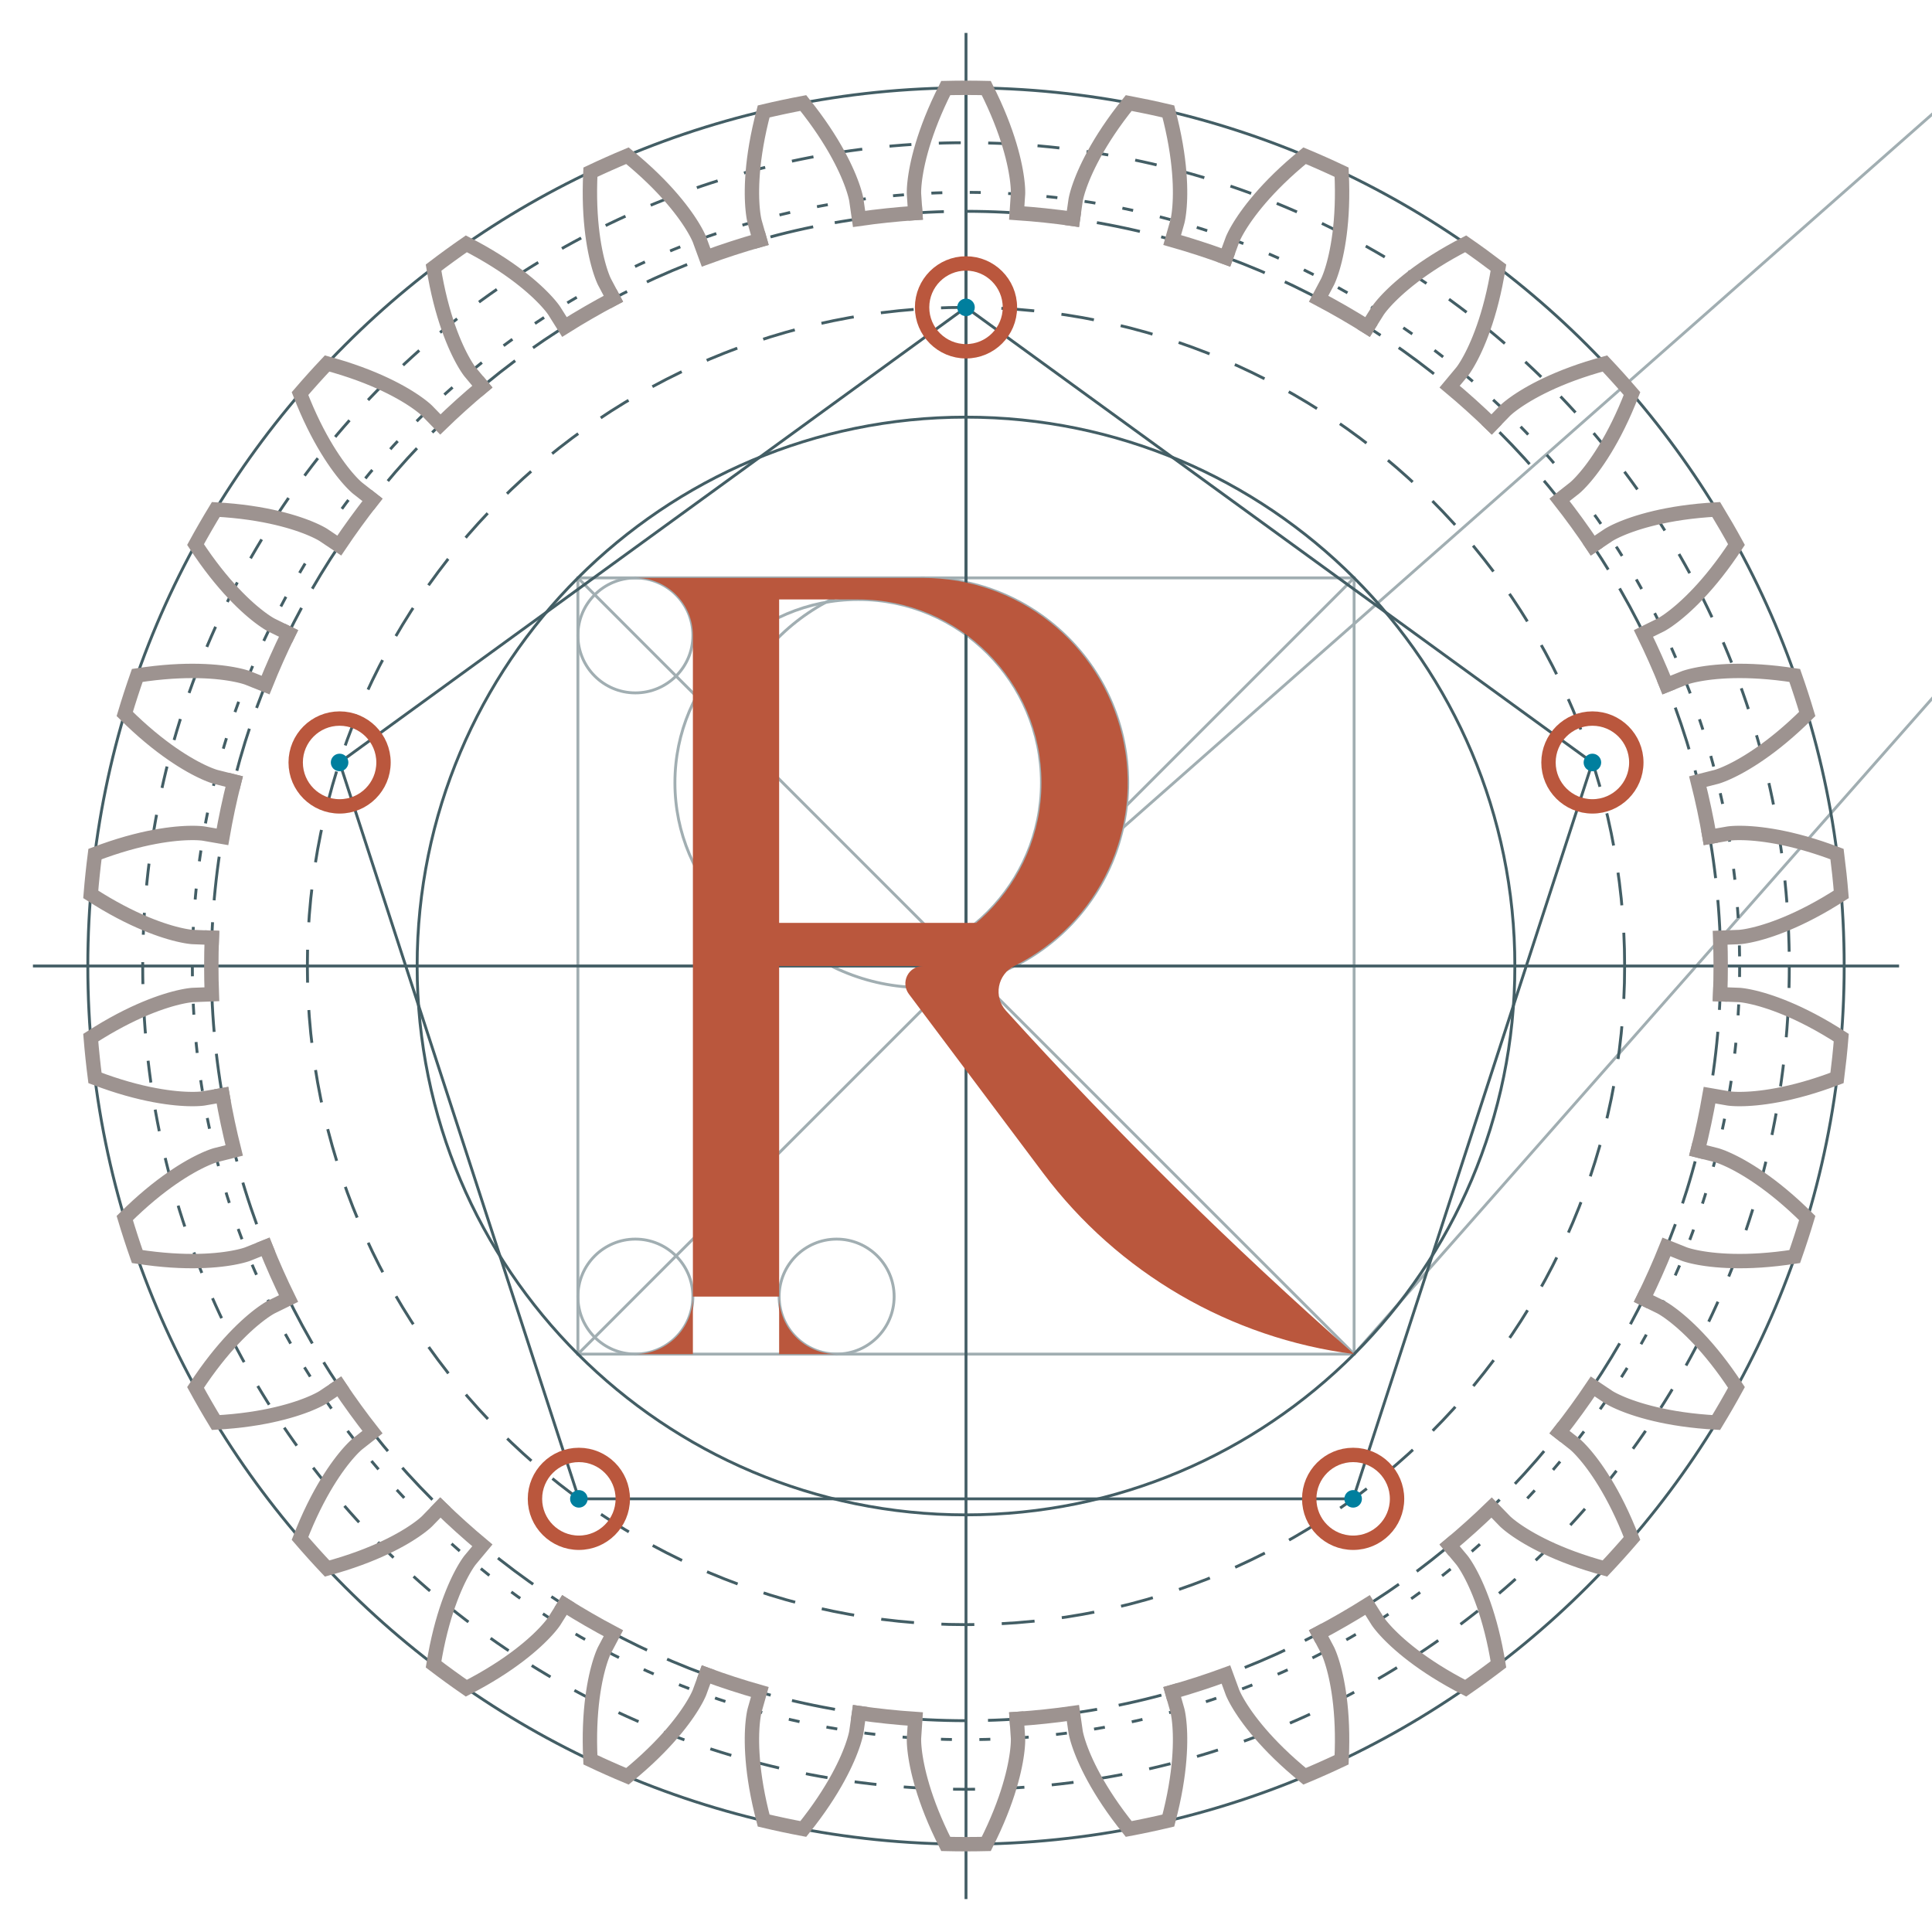
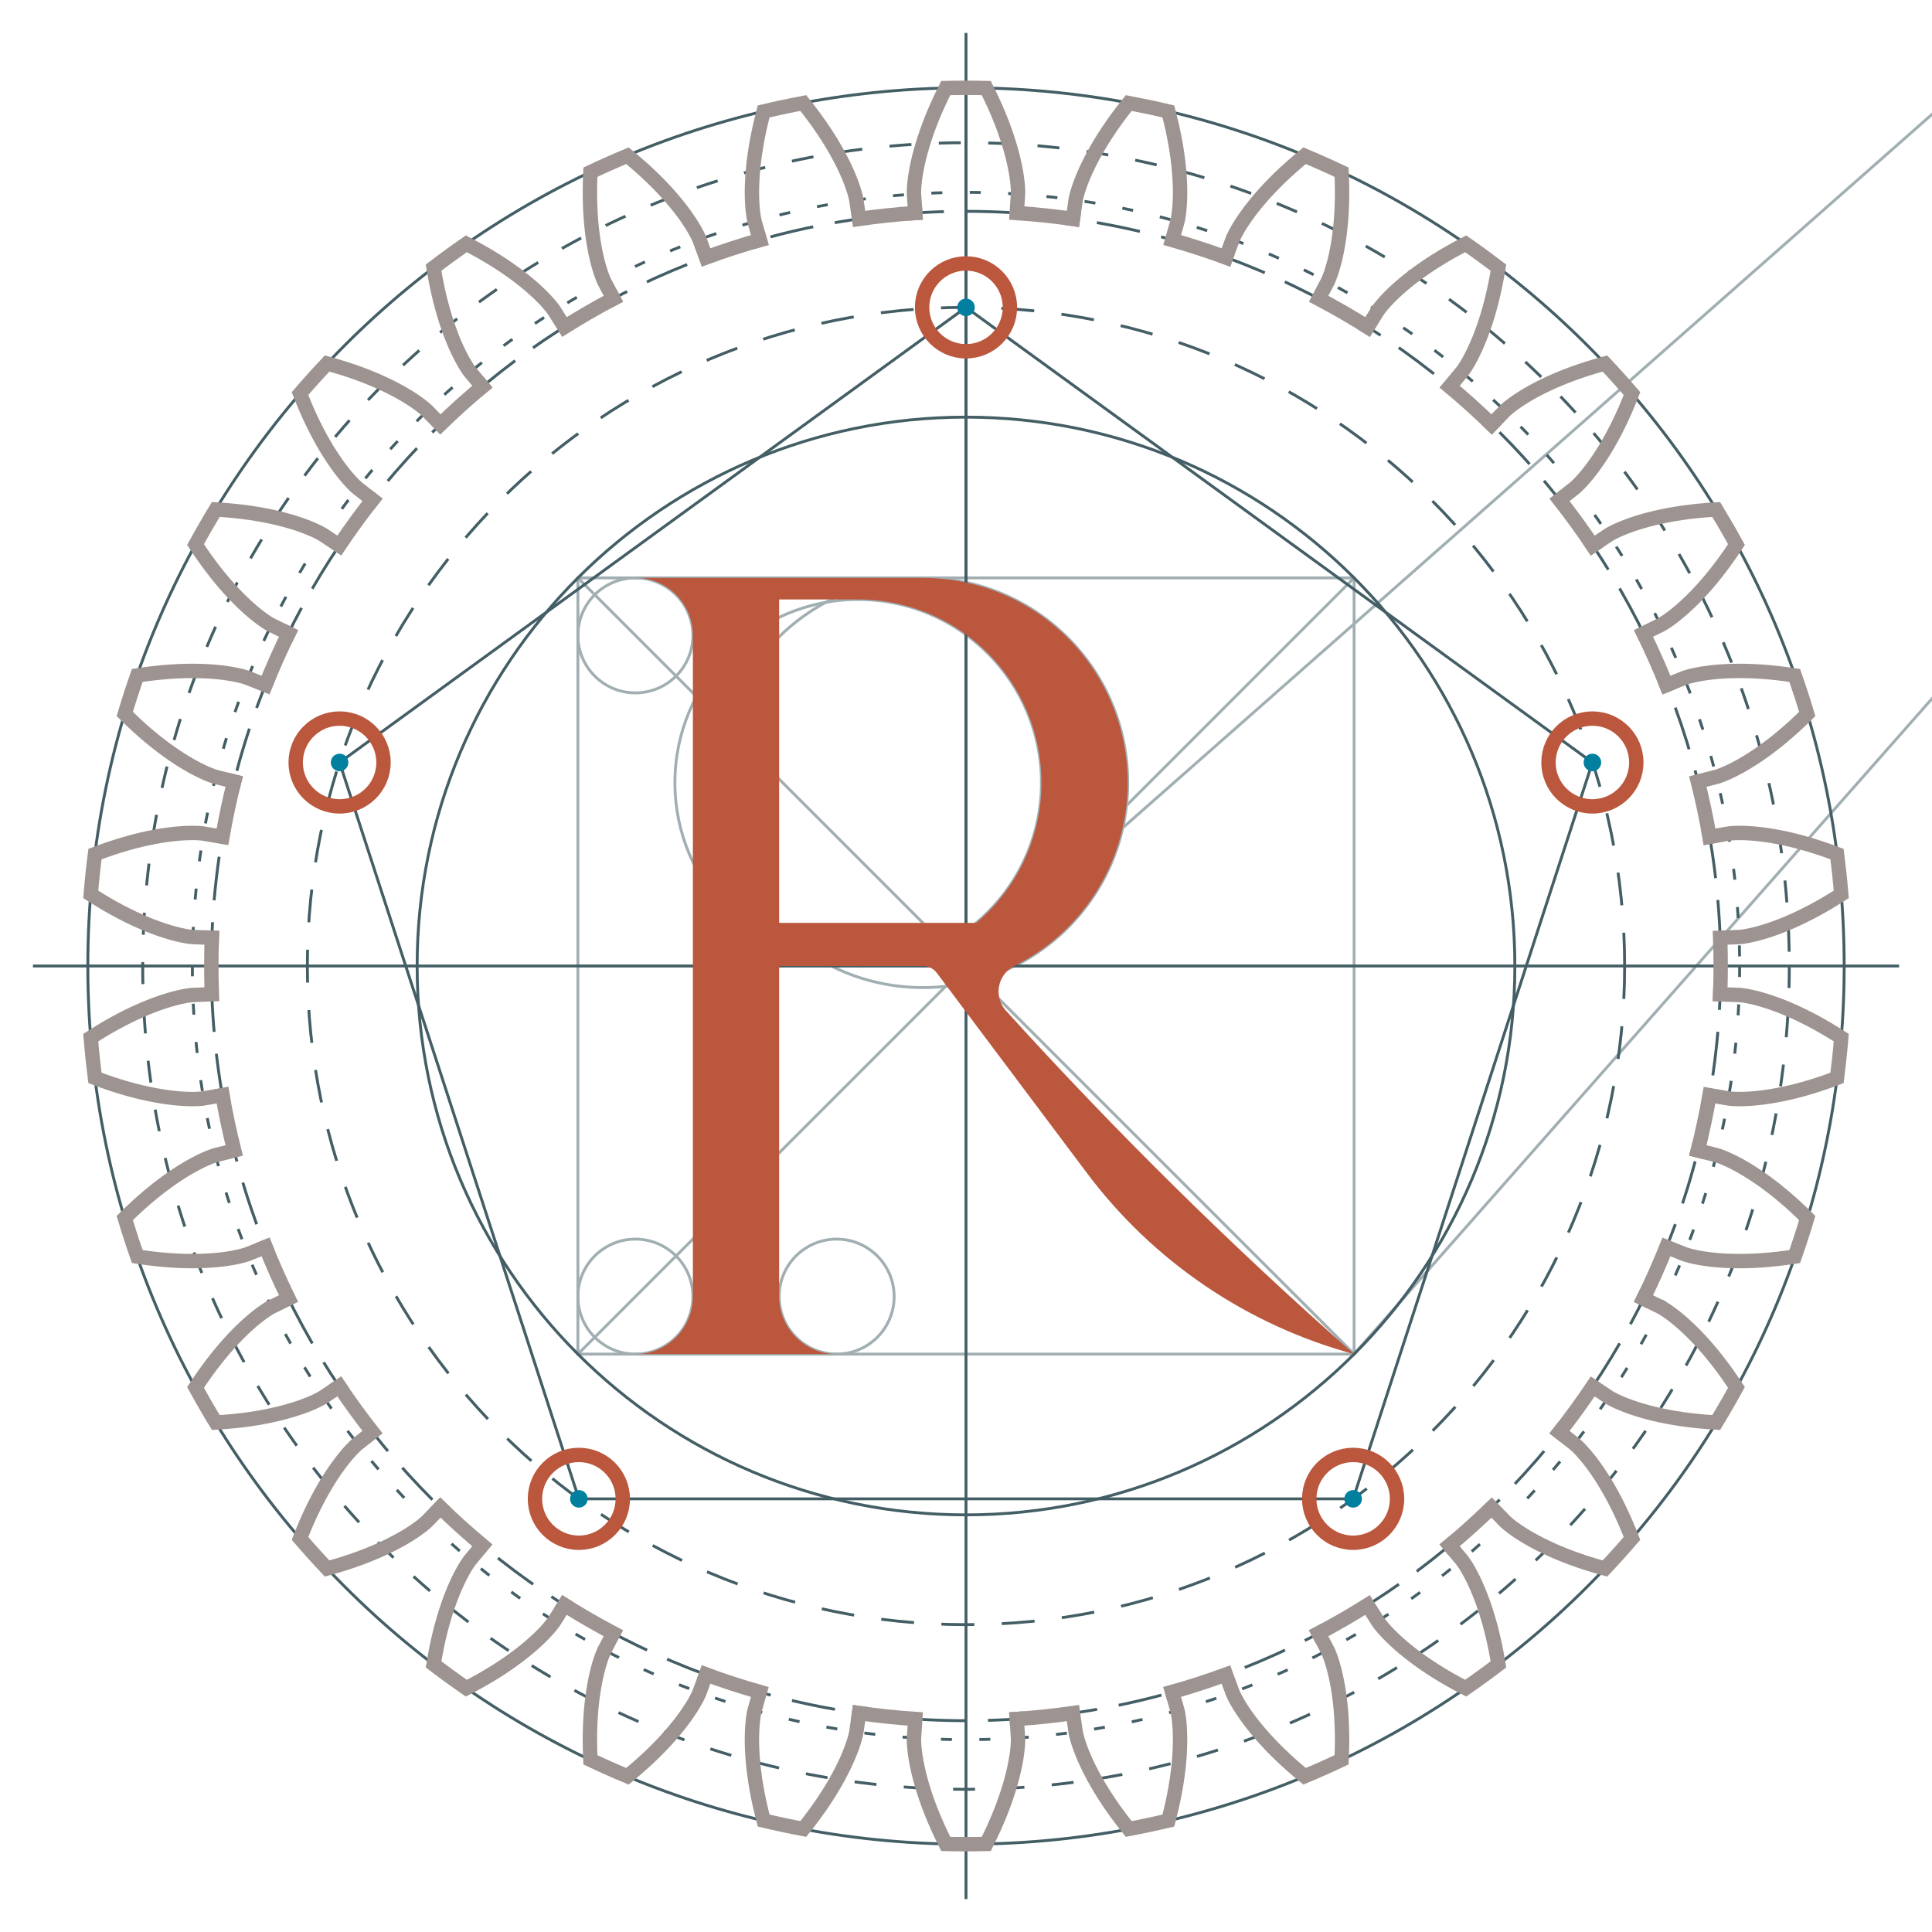
<svg xmlns="http://www.w3.org/2000/svg" width="1024" height="1024" viewBox="-176 -176 352 352" role="img" aria-labelledby="title desc">
  <style>.primary{stroke:#9d9390}.accent{stroke:#ba573d}.accent-fill{fill:#ba573d}.signal{fill:#007f9e}.guide{stroke:#435e65}</style>
  <defs>
    <path id="tooth" d="M -9.242,-137.189 L -9.474,-140.635 L -9.476,-140.67 L -9.479,-140.776 L -9.481,-140.953 L -9.478,-141.2 L -9.468,-141.517 L -9.446,-141.905 L -9.41,-142.362 L -9.356,-142.889 L -9.283,-143.485 L -9.185,-144.148 L -9.062,-144.879 L -8.908,-145.677 L -8.722,-146.539 L -8.5,-147.466 L -8.239,-148.456 L -7.937,-149.508 L -7.591,-150.62 L -7.197,-151.791 L -6.753,-153.019 L -6.256,-154.303 L -5.703,-155.641 L -5.093,-157.03 L -4.421,-158.47 L -3.687,-159.958 A 160 160 0 0 1 3.687,-159.958 L 4.421,-158.47 L 5.093,-157.03 L 5.703,-155.641 L 6.256,-154.303 L 6.753,-153.019 L 7.197,-151.791 L 7.591,-150.62 L 7.937,-149.508 L 8.239,-148.456 L 8.5,-147.466 L 8.722,-146.539 L 8.908,-145.677 L 9.062,-144.879 L 9.185,-144.148 L 9.283,-143.485 L 9.356,-142.889 L 9.41,-142.362 L 9.446,-141.905 L 9.468,-141.517 L 9.478,-141.2 L 9.481,-140.953 L 9.479,-140.776 L 9.476,-140.67 L 9.474,-140.635 L 9.242,-137.189 A 137.5 137.5 0 0 1 19.483,-136.113" />
  </defs>
  <g class="guide" fill="none" stroke-width="0.524">
    <path d="M -170 0 H 170 M 0 -170 V 170" />
    <circle r="160" />
    <circle r="150" stroke-dasharray="4 5" />
    <circle r="140.954" stroke-dasharray="2 5" />
    <circle r="137.5" stroke-dasharray="8 4" />
    <circle r="100" />
    <circle r="120" stroke-dasharray="6 5" />
    <polygon points="0,-120 114.127,-37.082 70.534,97.082 -70.534,97.082 -114.127,-37.082" />
    <path d="M 0 0 L 0,-160" />
    <g opacity="0.5">
      <rect x="-70.711" y="-70.711" width="141.421" height="141.421" />
      <path d="M -70.711 0 H 70.711 M -70.711 -70.711 L 70.711 70.711 M -70.711 70.711 L 70.711 -70.711 M 0,0 L 597.3,-526.589 M 597.3,-526.589 L 70.711,70.711" />
      <circle cx="-7.857" cy="-33.391" r="37.32" />
      <circle cx="-19.642" cy="-33.391" r="33.391" />
      <circle cx="-60.235" cy="-60.235" r="10.476" />
      <circle cx="-60.235" cy="60.235" r="10.476" />
      <circle cx="-23.57" cy="60.235" r="10.476" />
    </g>
  </g>
  <g class="primary" fill="none" stroke-width="2.619" stroke-linecap="square" stroke-linejoin="miter">
    <use href="#tooth" transform="rotate(0)" />
    <use href="#tooth" transform="rotate(12)" />
    <use href="#tooth" transform="rotate(24)" />
    <use href="#tooth" transform="rotate(36)" />
    <use href="#tooth" transform="rotate(48)" />
    <use href="#tooth" transform="rotate(60)" />
    <use href="#tooth" transform="rotate(72)" />
    <use href="#tooth" transform="rotate(84)" />
    <use href="#tooth" transform="rotate(96)" />
    <use href="#tooth" transform="rotate(108)" />
    <use href="#tooth" transform="rotate(120)" />
    <use href="#tooth" transform="rotate(132)" />
    <use href="#tooth" transform="rotate(144)" />
    <use href="#tooth" transform="rotate(156)" />
    <use href="#tooth" transform="rotate(168)" />
    <use href="#tooth" transform="rotate(180)" />
    <use href="#tooth" transform="rotate(192)" />
    <use href="#tooth" transform="rotate(204)" />
    <use href="#tooth" transform="rotate(216)" />
    <use href="#tooth" transform="rotate(228)" />
    <use href="#tooth" transform="rotate(240)" />
    <use href="#tooth" transform="rotate(252)" />
    <use href="#tooth" transform="rotate(264)" />
    <use href="#tooth" transform="rotate(276)" />
    <use href="#tooth" transform="rotate(288)" />
    <use href="#tooth" transform="rotate(300)" />
    <use href="#tooth" transform="rotate(312)" />
    <use href="#tooth" transform="rotate(324)" />
    <use href="#tooth" transform="rotate(336)" />
    <use href="#tooth" transform="rotate(348)" />
  </g>
  <g class="accent" fill="none" stroke-width="2.619" stroke-linecap="butt" stroke-linejoin="miter">
    <circle cx="0" cy="-120" r="8" />
    <circle cx="114.127" cy="-37.082" r="8" />
    <circle cx="70.534" cy="97.082" r="8" />
    <circle cx="-70.534" cy="97.082" r="8" />
    <circle cx="-114.127" cy="-37.082" r="8" />
  </g>
-   <g class="accent-fill" stroke="none" fill-rule="nonzero">
-     <path d="M -49.759,-70.711 H -34.046 V 70.711 H -49.759 Z M -70.711,-70.711 H -34.046 V -60.235 H -49.759 A 10.476 10.476 0 0 0 -60.235,-70.711 H -70.711 Z M -49.759,60.235 A 10.476 10.476 0 0 1 -60.235,70.711 H -23.57 A 10.476 10.476 0 0 1 -34.046,60.235 H -49.759 Z M -34.046,-70.711 L -7.857,-70.711 L -19.642,-66.782 L -34.046,-66.782 Z M -7.857,-70.711 A 37.32 37.32 0 0 1 8.81,0 L -19.642,0 A 33.391 33.391 0 0 0 -19.642,-66.782 Z M -34.046,-7.857 H 8.81 V 0 H -34.046 Z M 8.81,0 A 5.199 5.199 0 0 0 7.279,8.144 A 796.281 796.281 0 0 0 70.711,70.711 A 84.2 84.2 0 0 1 14.044,37.712 L -10.41,5.107 A 3.192 3.192 0 0 1 -7.857,0 L 8.81,0 Z" />
+   <g class="accent-fill" stroke="none" fill-rule="evenodd">
+     <path d="M -7.857,-70.711 A 37.32 37.32 0 0 1 8.81,0 A 5.199 5.199 0 0 0 7.279,8.144 A 796.281 796.281 0 0 0 70.711,70.711 A 90.318 90.318 0 0 1 22.023,37.712 L -5.303,1.277 A 3.192 3.192 0 0 0 -7.857,0 H -34.046 V 60.235 A 10.476 10.476 0 0 0 -23.57,70.711 H -60.235 A 10.476 10.476 0 0 0 -49.759,60.235 V -60.235 A 10.476 10.476 0 0 0 -60.235,-70.711 H -70.711 H -7.857 Z M -34.046,-66.782 H -19.642 A 33.391 33.391 0 0 1 1.875,-7.857 H -34.046 Z" />
  </g>
  <g class="signal">
    <circle cx="0" cy="-120" r="1.6" />
    <circle cx="114.127" cy="-37.082" r="1.6" />
    <circle cx="70.534" cy="97.082" r="1.6" />
    <circle cx="-70.534" cy="97.082" r="1.6" />
    <circle cx="-114.127" cy="-37.082" r="1.6" />
  </g>
</svg>
